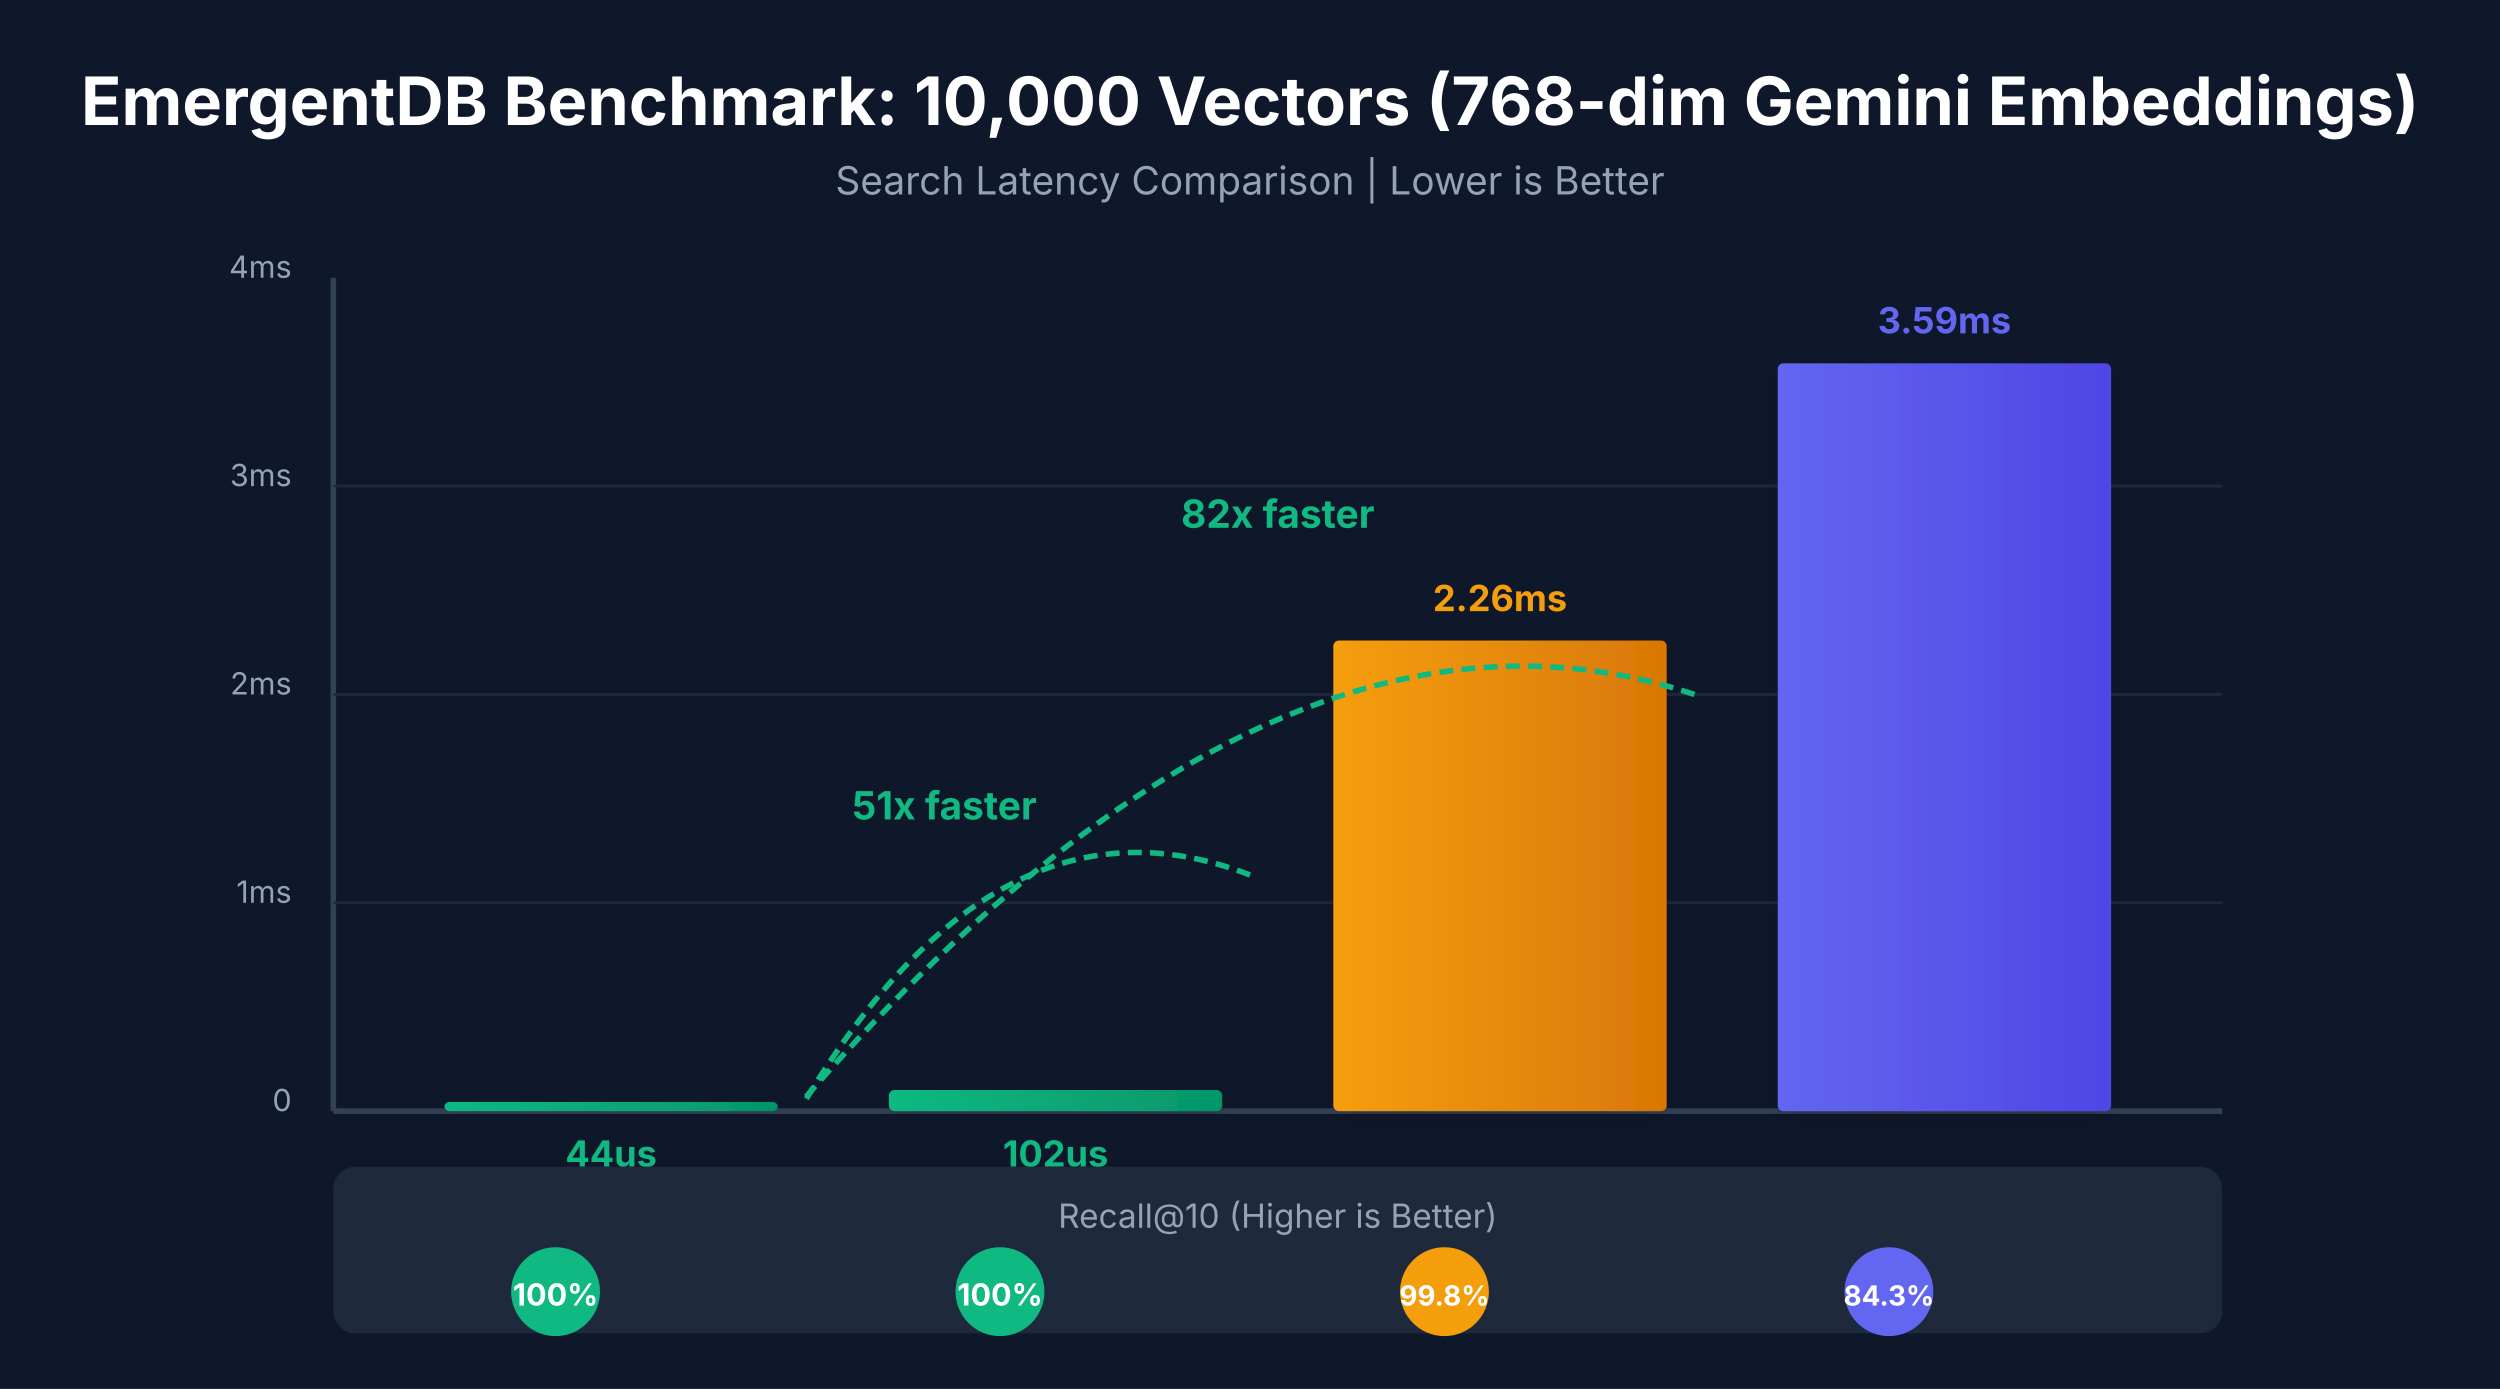
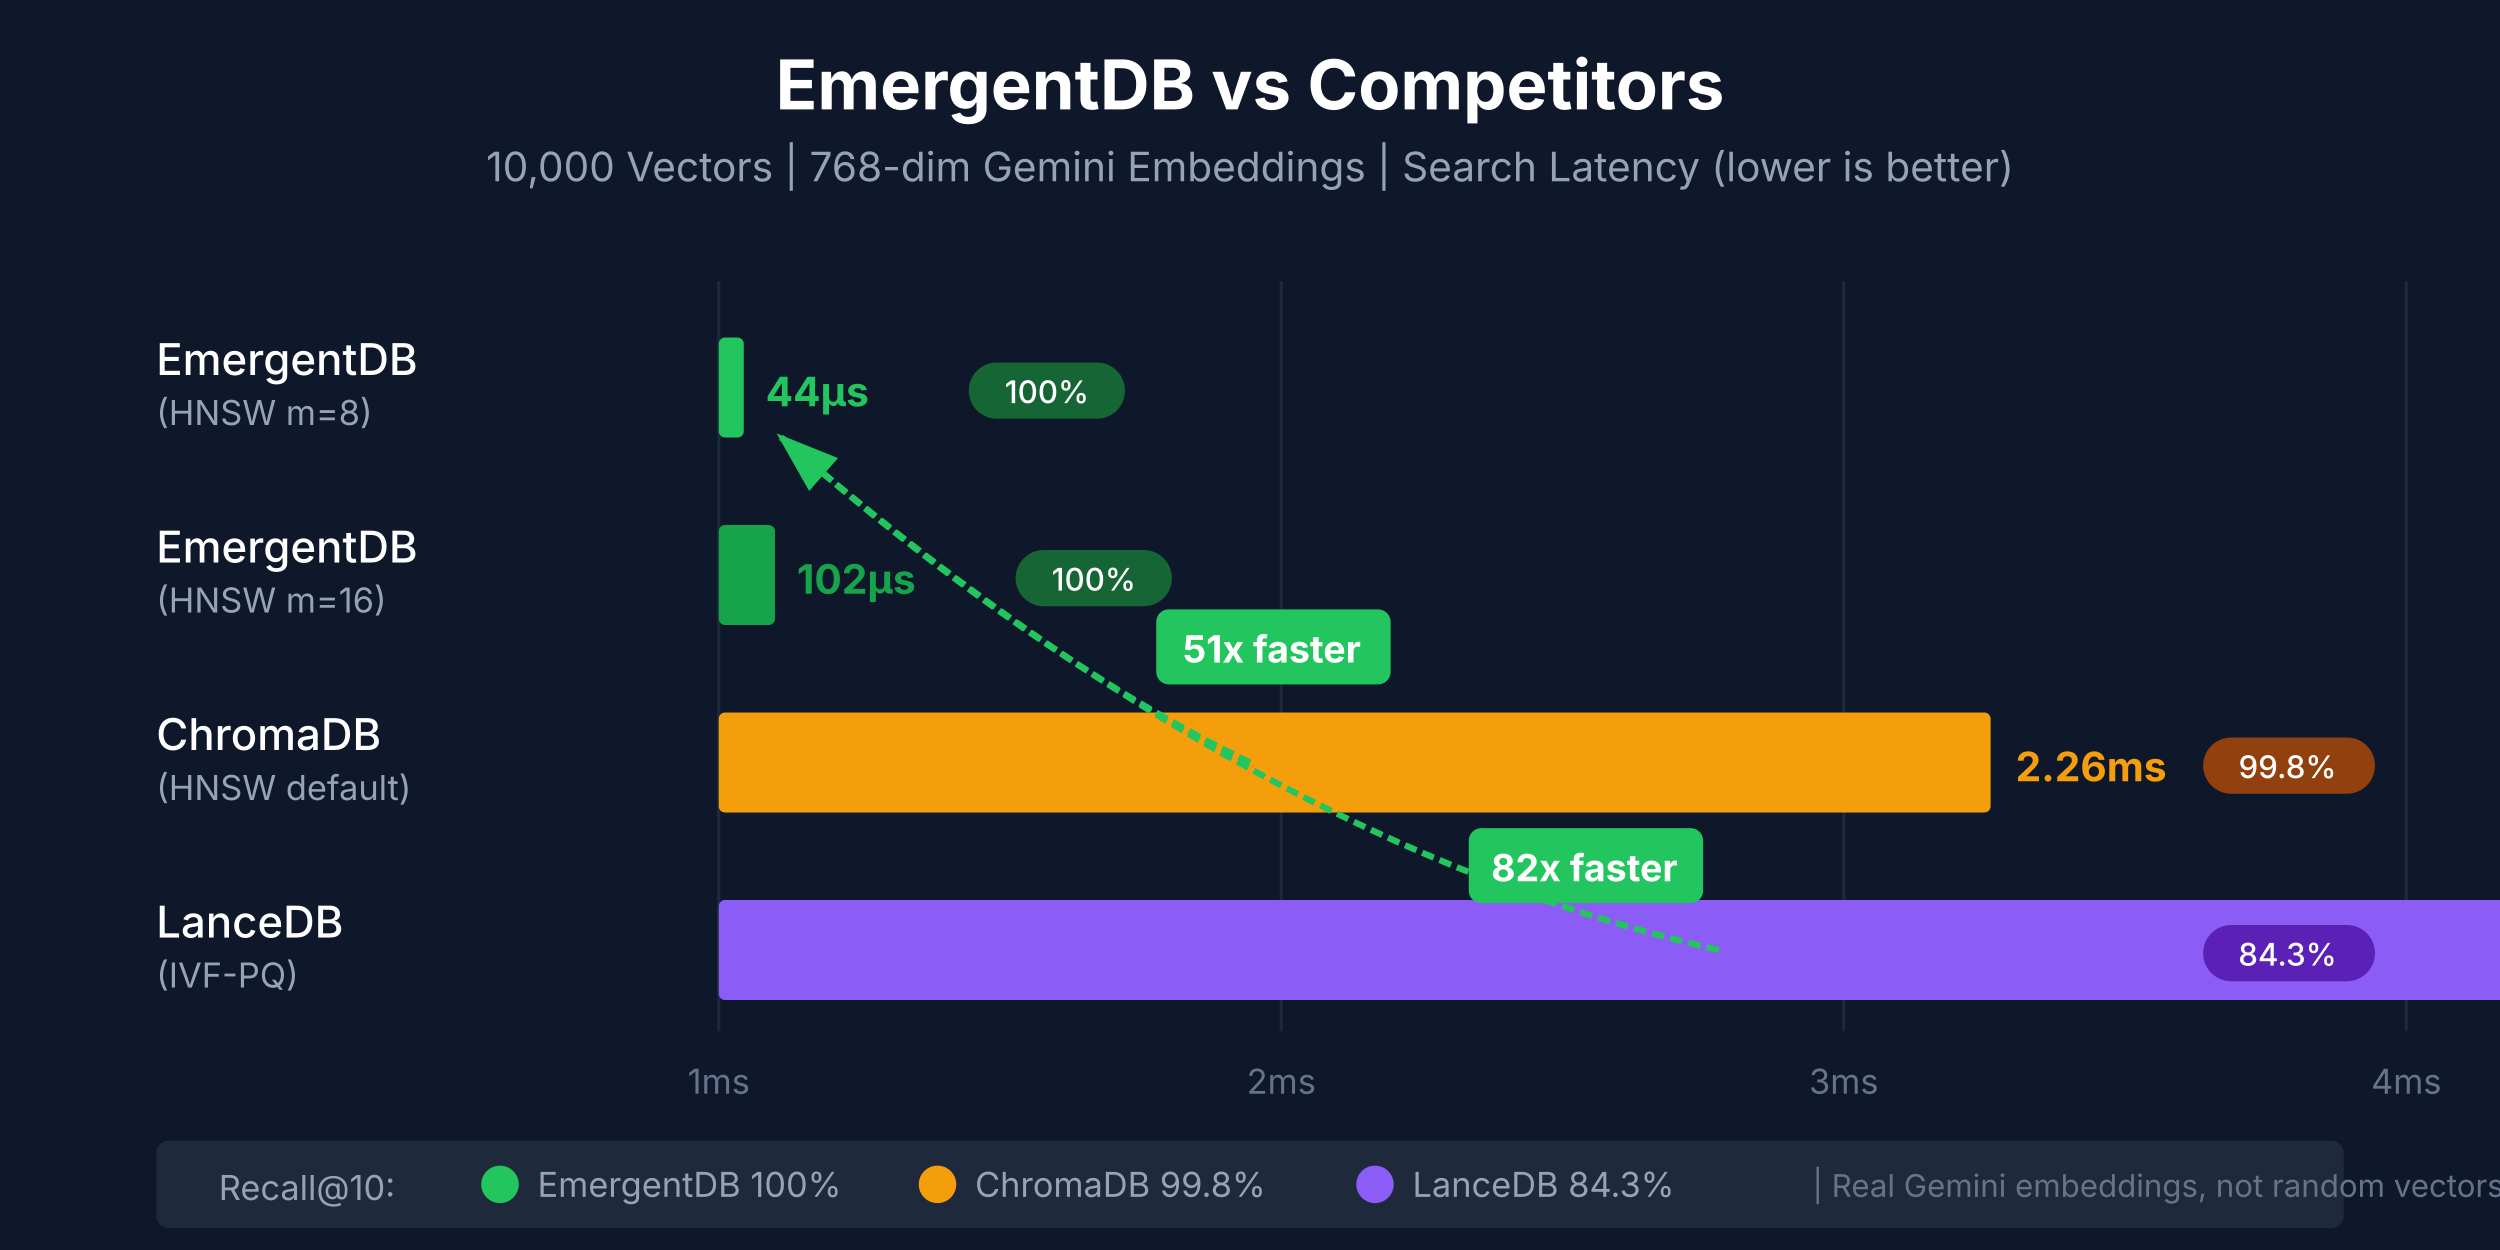
- <svg xmlns="http://www.w3.org/2000/svg" viewBox="0 0 900 500" font-family="system-ui, -apple-system, sans-serif">
+ <svg xmlns="http://www.w3.org/2000/svg" viewBox="0 0 800 400" font-family="system-ui, -apple-system, BlinkMacSystemFont, sans-serif">
+   <rect width="800" height="400" fill="#0f172a" />
+   <text x="400" y="35" text-anchor="middle" fill="white" font-size="22" font-weight="bold">EmergentDB vs Competitors</text>
+   <text x="400" y="58" text-anchor="middle" fill="#94a3b8" font-size="13">10,000 Vectors | 768-dim Gemini Embeddings | Search Latency (lower is better)</text>
+   <g transform="translate(50, 90)">
+     <line x1="180" y1="0" x2="180" y2="240" stroke="#1e293b" stroke-width="1" />
+     <line x1="360" y1="0" x2="360" y2="240" stroke="#1e293b" stroke-width="1" />
+     <line x1="540" y1="0" x2="540" y2="240" stroke="#1e293b" stroke-width="1" />
+     <line x1="720" y1="0" x2="720" y2="240" stroke="#1e293b" stroke-width="1" />
+     <text x="180" y="260" text-anchor="middle" fill="#64748b" font-size="11">1ms</text>
+     <text x="360" y="260" text-anchor="middle" fill="#64748b" font-size="11">2ms</text>
+     <text x="540" y="260" text-anchor="middle" fill="#64748b" font-size="11">3ms</text>
+     <text x="720" y="260" text-anchor="middle" fill="#64748b" font-size="11">4ms</text>
+     <text x="0" y="30" fill="white" font-size="14" font-weight="500">EmergentDB</text>
+     <text x="0" y="46" fill="#94a3b8" font-size="11">(HNSW m=8)</text>
+     <rect x="180" y="18" width="8" height="32" rx="2" fill="#22c55e" />
+     <text x="195" y="40" fill="#22c55e" font-size="13" font-weight="bold">44μs</text>
+     <rect x="260" y="26" width="50" height="18" rx="9" fill="#166534" />
+     <text x="285" y="39" text-anchor="middle" fill="white" font-size="10" font-weight="500">100%</text>
+     <text x="0" y="90" fill="white" font-size="14" font-weight="500">EmergentDB</text>
+     <text x="0" y="106" fill="#94a3b8" font-size="11">(HNSW m=16)</text>
+     <rect x="180" y="78" width="18" height="32" rx="2" fill="#16a34a" />
+     <text x="205" y="100" fill="#16a34a" font-size="13" font-weight="bold">102μs</text>
+     <rect x="275" y="86" width="50" height="18" rx="9" fill="#166534" />
+     <text x="300" y="99" text-anchor="middle" fill="white" font-size="10" font-weight="500">100%</text>
+     <text x="0" y="150" fill="white" font-size="14" font-weight="500">ChromaDB</text>
+     <text x="0" y="166" fill="#94a3b8" font-size="11">(HNSW default)</text>
+     <rect x="180" y="138" width="407" height="32" rx="2" fill="#f59e0b" />
+     <text x="595" y="160" fill="#f59e0b" font-size="13" font-weight="bold">2.26ms</text>
+     <rect x="655" y="146" width="55" height="18" rx="9" fill="#92400e" />
+     <text x="682" y="159" text-anchor="middle" fill="white" font-size="10" font-weight="500">99.8%</text>
+     <text x="0" y="210" fill="white" font-size="14" font-weight="500">LanceDB</text>
+     <text x="0" y="226" fill="#94a3b8" font-size="11">(IVF-PQ)</text>
+     <rect x="180" y="198" width="647" height="32" rx="2" fill="#8b5cf6" />
+     <text x="720" y="220" fill="#8b5cf6" font-size="13" font-weight="bold">3.59ms</text>
+     <rect x="655" y="206" width="55" height="18" rx="9" fill="#5b21b6" />
+     <text x="682" y="219" text-anchor="middle" fill="white" font-size="10" font-weight="500">84.3%</text>
+   </g>
+   <g transform="translate(50, 90)">
+     <path d="M 350 154 Q 280 120 200 50" fill="none" stroke="#22c55e" stroke-width="2" stroke-dasharray="4,2" marker-end="url(#arrowhead)" />
+     <rect x="320" y="105" width="75" height="24" rx="4" fill="#22c55e" />
+     <text x="357" y="122" text-anchor="middle" fill="white" font-size="12" font-weight="bold">51x faster</text>
+     <path d="M 500 214 Q 350 180 200 50" fill="none" stroke="#22c55e" stroke-width="2" stroke-dasharray="4,2" />
+     <rect x="420" y="175" width="75" height="24" rx="4" fill="#22c55e" />
+     <text x="457" y="192" text-anchor="middle" fill="white" font-size="12" font-weight="bold">82x faster</text>
+   </g>
+   <g transform="translate(50, 365)">
+     <rect x="0" y="0" width="700" height="28" rx="4" fill="#1e293b" />
+     <text x="20" y="19" fill="#94a3b8" font-size="11">Recall@10:</text>
+     <circle cx="110" cy="14" r="6" fill="#22c55e" />
+     <text x="122" y="18" fill="#94a3b8" font-size="11">EmergentDB 100%</text>
+     <circle cx="250" cy="14" r="6" fill="#f59e0b" />
+     <text x="262" y="18" fill="#94a3b8" font-size="11">ChromaDB 99.8%</text>
+     <circle cx="390" cy="14" r="6" fill="#8b5cf6" />
+     <text x="402" y="18" fill="#94a3b8" font-size="11">LanceDB 84.3%</text>
+     <text x="530" y="18" fill="#64748b" font-size="10">|  Real Gemini embeddings, not random vectors</text>
+   </g>
  <defs>
-     <linearGradient id="emergentGrad" x1="0%" y1="0%" x2="100%" y2="0%">
-       <stop offset="0%" style="stop-color:#10b981" />
-       <stop offset="100%" style="stop-color:#059669" />
-     </linearGradient>
-     <linearGradient id="chromaGrad" x1="0%" y1="0%" x2="100%" y2="0%">
-       <stop offset="0%" style="stop-color:#f59e0b" />
-       <stop offset="100%" style="stop-color:#d97706" />
-     </linearGradient>
-     <linearGradient id="lanceGrad" x1="0%" y1="0%" x2="100%" y2="0%">
-       <stop offset="0%" style="stop-color:#6366f1" />
-       <stop offset="100%" style="stop-color:#4f46e5" />
-     </linearGradient>
-     <filter id="shadow" x="-20%" y="-20%" width="140%" height="140%">
-       <feDropShadow dx="0" dy="2" stdDeviation="3" flood-opacity="0.15" />
-     </filter>
+     <marker id="arrowhead" markerWidth="10" markerHeight="7" refX="9" refY="3.5" orient="auto">
+       <polygon points="0 0, 10 3.5, 0 7" fill="#22c55e" />
+     </marker>
  </defs>
-   <rect width="900" height="500" fill="#0f172a" />
-   <text x="450" y="45" text-anchor="middle" fill="white" font-size="24" font-weight="bold">EmergentDB Benchmark: 10,000 Vectors (768-dim Gemini Embeddings)</text>
-   <text x="450" y="70" text-anchor="middle" fill="#94a3b8" font-size="14">Search Latency Comparison | Lower is Better</text>
-   <g transform="translate(120, 100)">
-     <line x1="0" y1="0" x2="0" y2="300" stroke="#334155" stroke-width="2" />
-     <text x="-15" y="0" text-anchor="end" fill="#94a3b8" font-size="11">4ms</text>
-     <text x="-15" y="75" text-anchor="end" fill="#94a3b8" font-size="11">3ms</text>
-     <text x="-15" y="150" text-anchor="end" fill="#94a3b8" font-size="11">2ms</text>
-     <text x="-15" y="225" text-anchor="end" fill="#94a3b8" font-size="11">1ms</text>
-     <text x="-15" y="300" text-anchor="end" fill="#94a3b8" font-size="11">0</text>
-     <line x1="0" y1="75" x2="680" y2="75" stroke="#1e293b" stroke-width="1" />
-     <line x1="0" y1="150" x2="680" y2="150" stroke="#1e293b" stroke-width="1" />
-     <line x1="0" y1="225" x2="680" y2="225" stroke="#1e293b" stroke-width="1" />
-     <line x1="0" y1="300" x2="680" y2="300" stroke="#334155" stroke-width="2" />
-     <rect x="40" y="296.7" width="120" height="3.3" rx="2" fill="url(#emergentGrad)" filter="url(#shadow)" />
-     <text x="100" y="320" text-anchor="middle" fill="#10b981" font-size="13" font-weight="bold">44us</text>
-     <text x="100" y="338" text-anchor="middle" fill="#94a3b8" font-size="11">EmergentDB</text>
-     <text x="100" y="352" text-anchor="middle" fill="#64748b" font-size="10">(HNSW m=8)</text>
-     <rect x="200" y="292.4" width="120" height="7.6" rx="2" fill="url(#emergentGrad)" filter="url(#shadow)" />
-     <text x="260" y="320" text-anchor="middle" fill="#10b981" font-size="13" font-weight="bold">102us</text>
-     <text x="260" y="338" text-anchor="middle" fill="#94a3b8" font-size="11">EmergentDB</text>
-     <text x="260" y="352" text-anchor="middle" fill="#64748b" font-size="10">(HNSW m=16)</text>
-     <rect x="360" y="130.6" width="120" height="169.4" rx="2" fill="url(#chromaGrad)" filter="url(#shadow)" />
-     <text x="420" y="120" text-anchor="middle" fill="#f59e0b" font-size="13" font-weight="bold">2.26ms</text>
-     <text x="420" y="338" text-anchor="middle" fill="#94a3b8" font-size="11">ChromaDB</text>
-     <text x="420" y="352" text-anchor="middle" fill="#64748b" font-size="10">(HNSW)</text>
-     <rect x="520" y="30.8" width="120" height="269.2" rx="2" fill="url(#lanceGrad)" filter="url(#shadow)" />
-     <text x="580" y="20" text-anchor="middle" fill="#6366f1" font-size="13" font-weight="bold">3.59ms</text>
-     <text x="580" y="338" text-anchor="middle" fill="#94a3b8" font-size="11">LanceDB</text>
-     <text x="580" y="352" text-anchor="middle" fill="#64748b" font-size="10">(IVF-PQ)</text>
-   </g>
-   <g transform="translate(120, 100)">
-     <path d="M 330 215 Q 240 180 170 296" fill="none" stroke="#10b981" stroke-width="2" stroke-dasharray="5,3" />
-     <text x="220" y="195" text-anchor="middle" fill="#10b981" font-size="14" font-weight="bold">51x faster</text>
-     <path d="M 490 150 Q 340 100 170 295" fill="none" stroke="#10b981" stroke-width="2" stroke-dasharray="5,3" />
-     <text x="340" y="90" text-anchor="middle" fill="#10b981" font-size="14" font-weight="bold">82x faster</text>
-   </g>
-   <g transform="translate(0, 420)">
-     <rect x="120" y="0" width="680" height="60" rx="8" fill="#1e293b" />
-     <text x="460" y="22" text-anchor="middle" fill="#94a3b8" font-size="12">Recall@10 (Higher is Better)</text>
-     <circle cx="200" cy="45" r="16" fill="#10b981" />
-     <text x="200" y="50" text-anchor="middle" fill="white" font-size="11" font-weight="bold">100%</text>
-     <circle cx="360" cy="45" r="16" fill="#10b981" />
-     <text x="360" y="50" text-anchor="middle" fill="white" font-size="11" font-weight="bold">100%</text>
-     <circle cx="520" cy="45" r="16" fill="#f59e0b" />
-     <text x="520" y="50" text-anchor="middle" fill="white" font-size="10" font-weight="bold">99.8%</text>
-     <circle cx="680" cy="45" r="16" fill="#6366f1" />
-     <text x="680" y="50" text-anchor="middle" fill="white" font-size="10" font-weight="bold">84.3%</text>
-   </g>
</svg>
